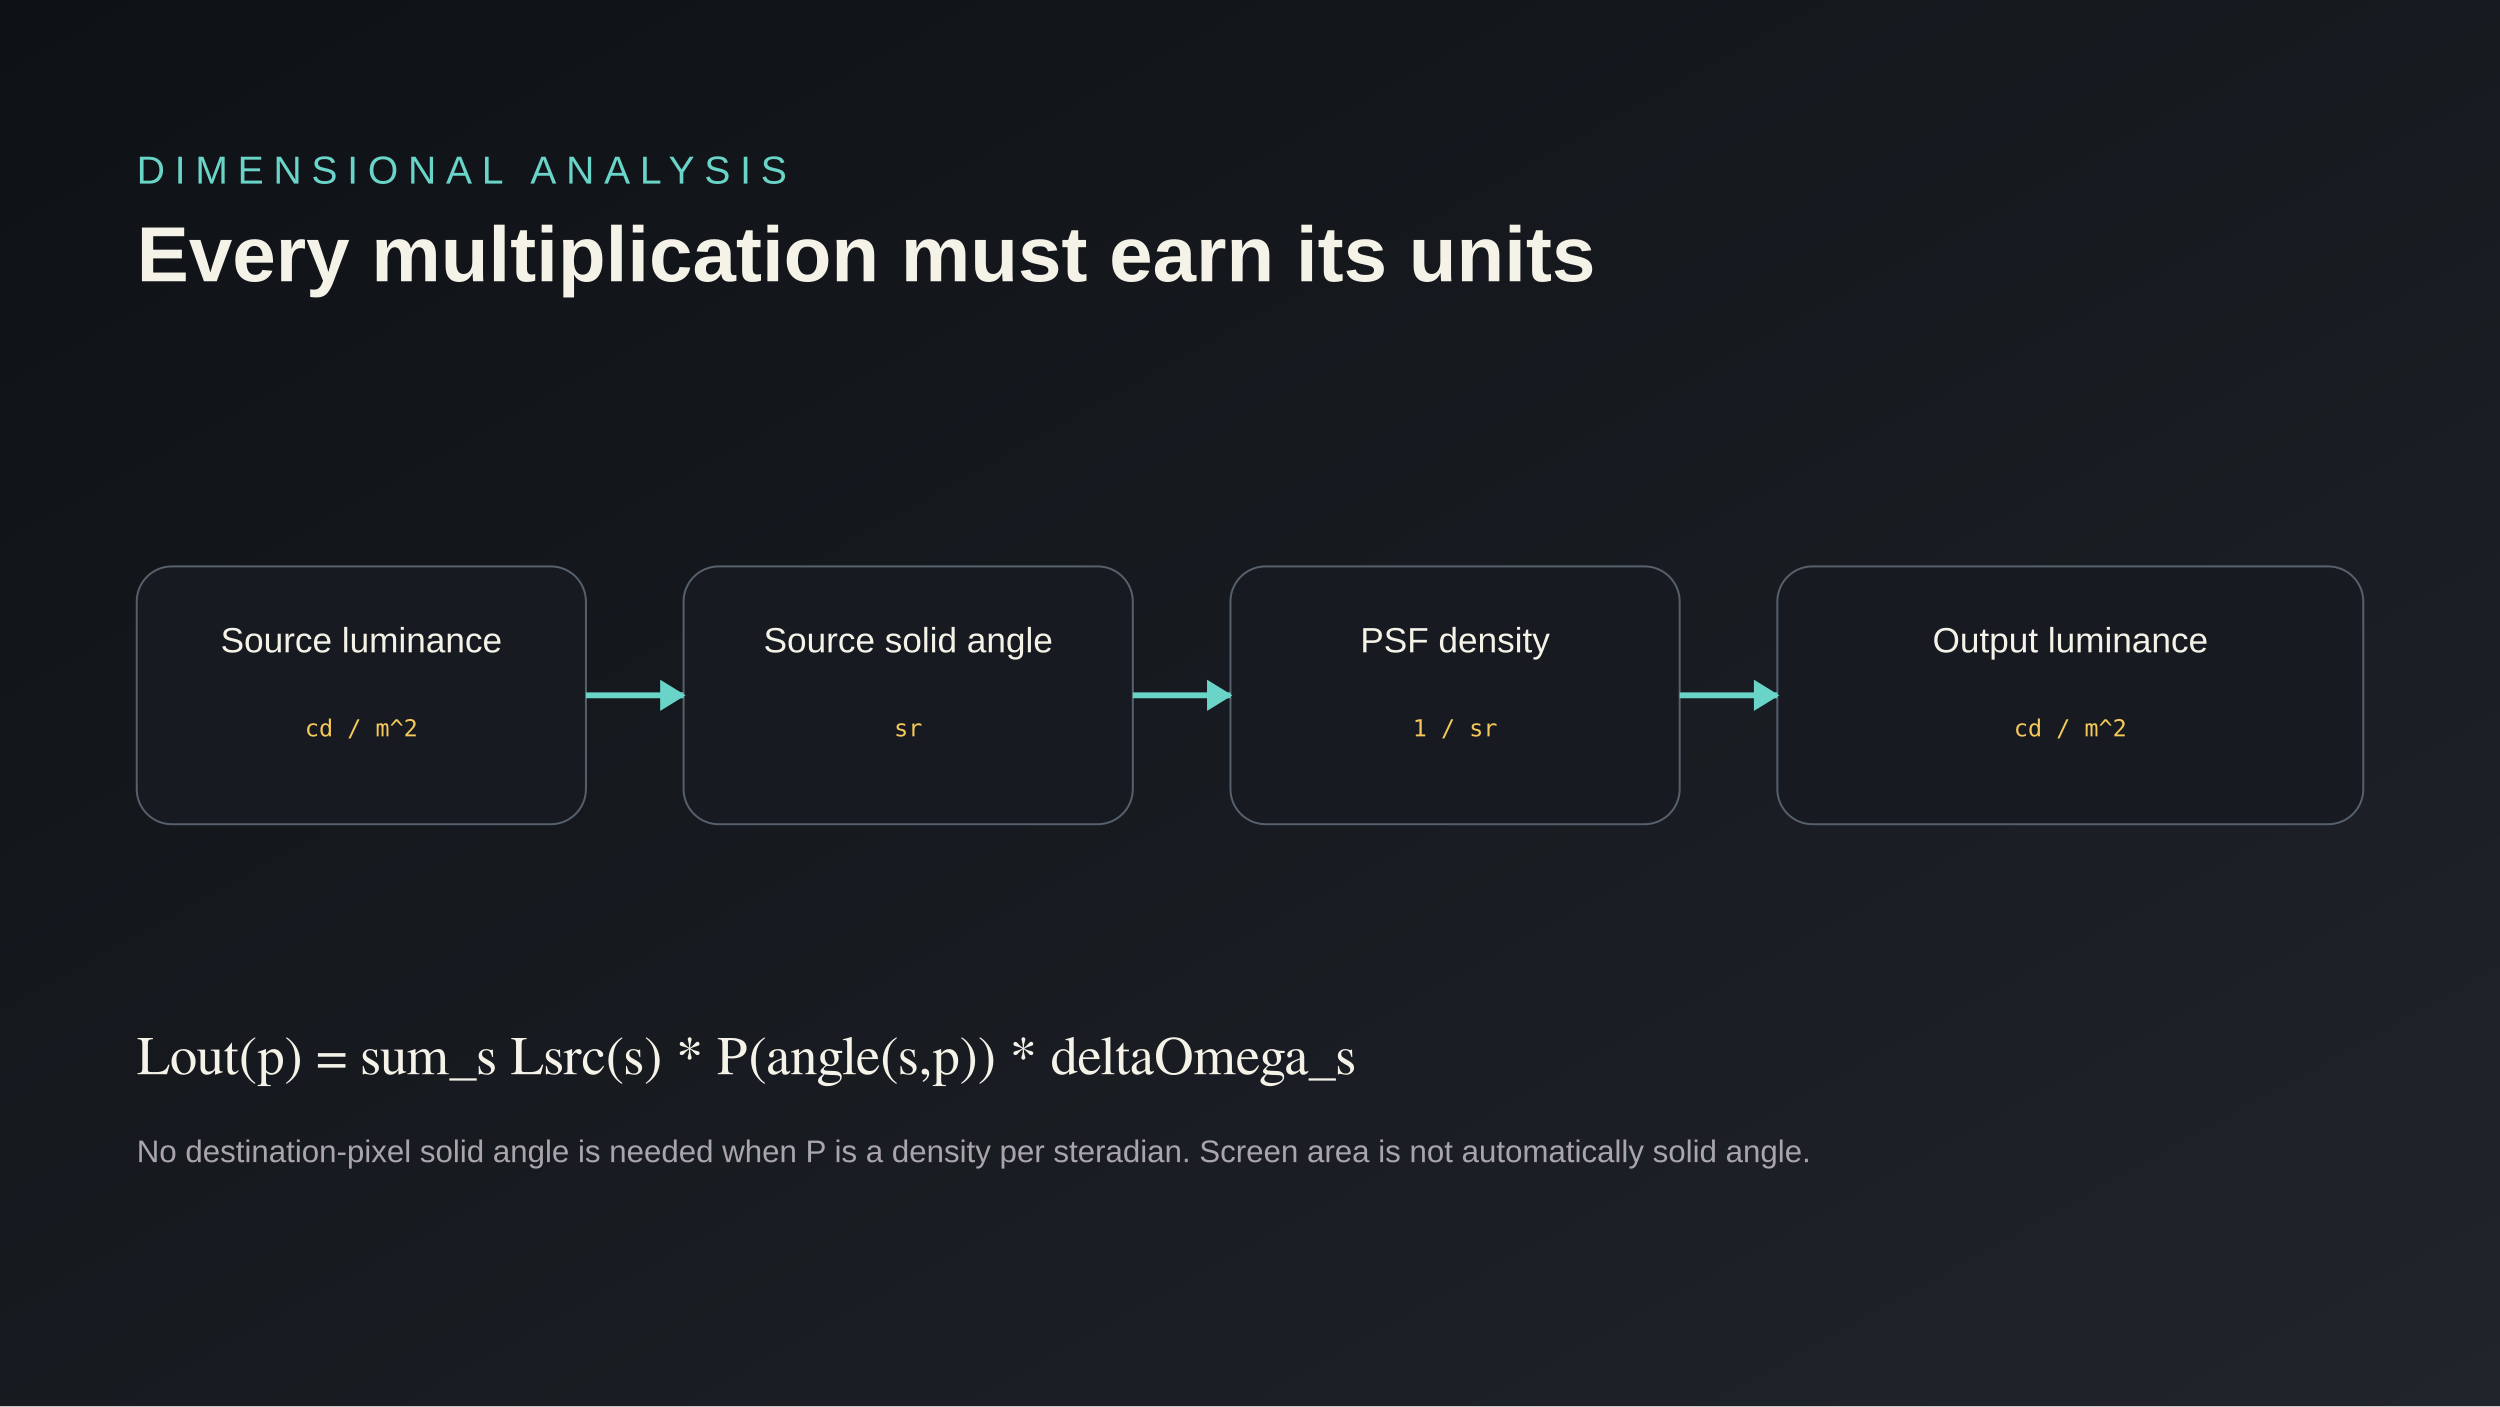
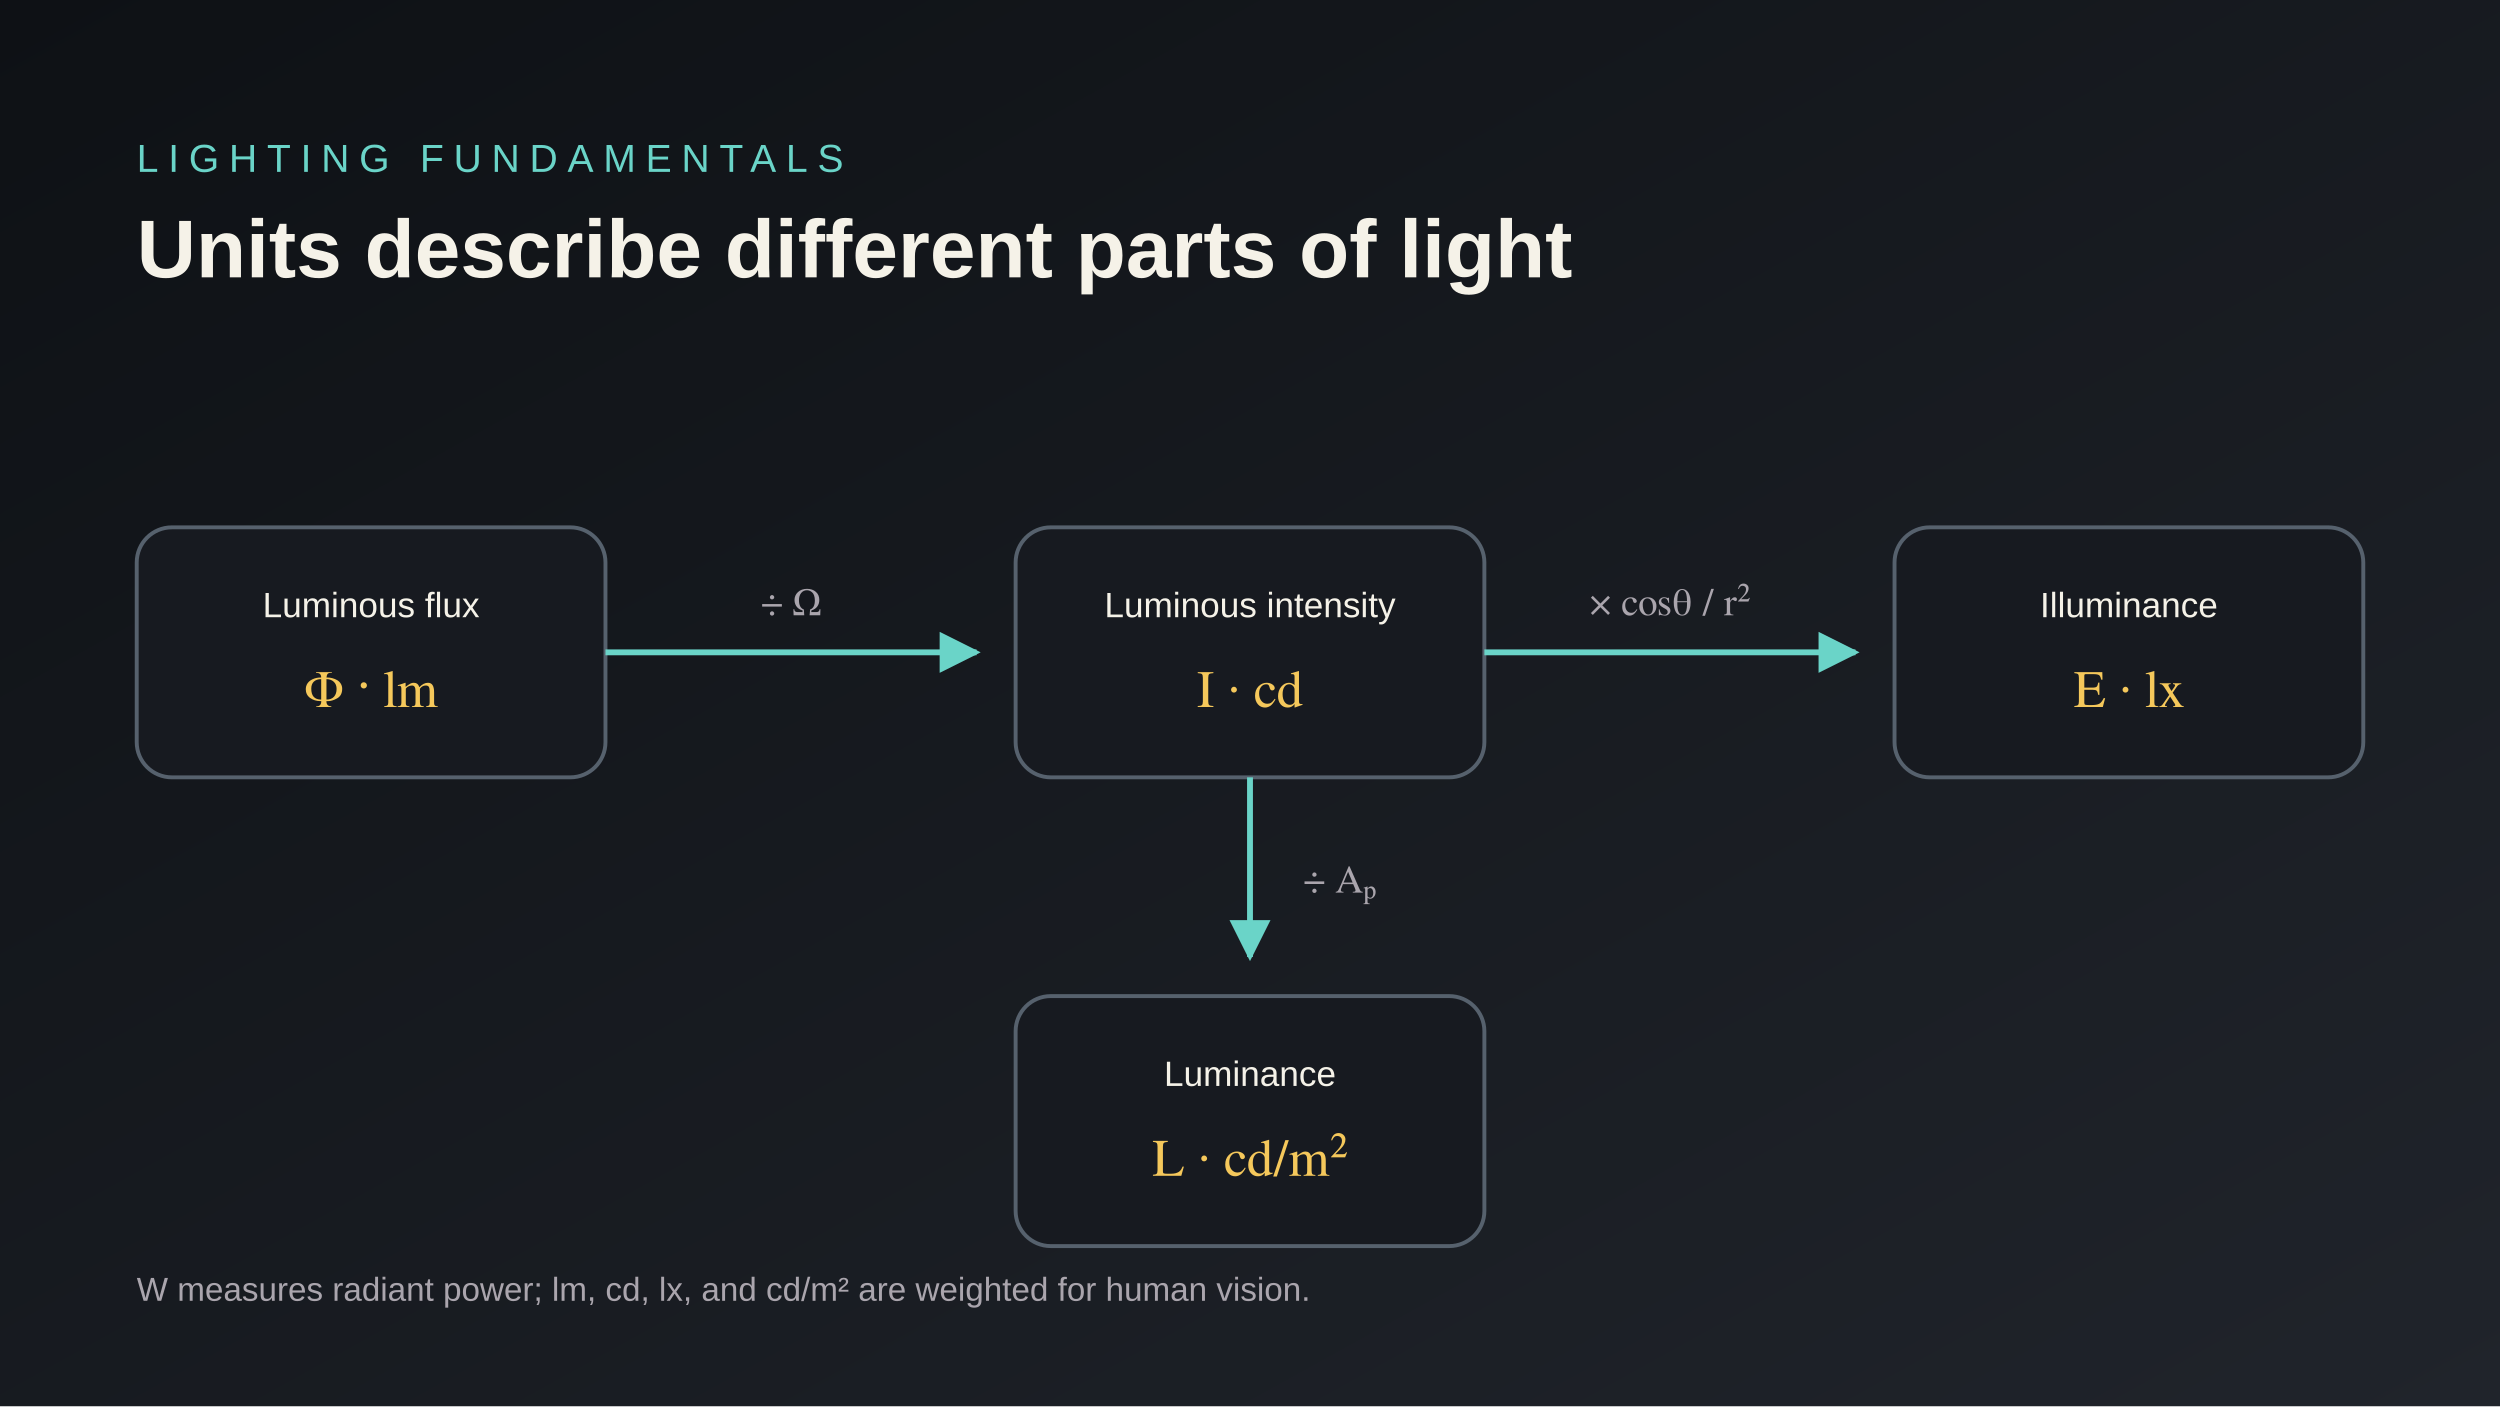
<svg xmlns="http://www.w3.org/2000/svg" viewBox="0 0 1280 720" role="img" aria-labelledby="t d">
  <defs>
    <linearGradient id="bg" x2="1" y2="1">
      <stop stop-color="#0e1115" />
      <stop offset="1" stop-color="#20242b" />
    </linearGradient>
+     <marker id="arrow" viewBox="0 0 10 10" refX="9" refY="5" markerWidth="7" markerHeight="7" orient="auto-start-reverse">
+       <path d="M0 0 10 5 0 10z" fill="#6ad4c8" />
+     </marker>
  </defs>
  <rect width="1280" height="720" fill="url(#bg)" />
-   <text x="70" y="94" fill="#6ad4c8" font-family="Arial" font-size="20" letter-spacing="5">DIMENSIONAL ANALYSIS</text>
-   <text x="70" y="144" fill="#f5f2e8" font-family="Arial" font-size="40" font-weight="700">Every multiplication must earn its units</text>
+   <text x="70" y="88" fill="#6ad4c8" font-family="Arial" font-size="20" letter-spacing="5">LIGHTING FUNDAMENTALS</text>
+   <text x="70" y="142" fill="#f5f2e8" font-family="Arial" font-size="42" font-weight="700">Units describe different parts of light</text>
  <g font-family="Arial" text-anchor="middle">
-     <g fill="#171a20" stroke="#56616d">
-       <rect x="70" y="290" width="230" height="132" rx="18" />
-       <rect x="350" y="290" width="230" height="132" rx="18" />
-       <rect x="630" y="290" width="230" height="132" rx="18" />
-       <rect x="910" y="290" width="300" height="132" rx="18" />
+     <g fill="#171a20" stroke="#56616d" stroke-width="2">
+       <rect x="70" y="270" width="240" height="128" rx="18" />
+       <rect x="520" y="270" width="240" height="128" rx="18" />
+       <rect x="970" y="270" width="240" height="128" rx="18" />
+       <rect x="520" y="510" width="240" height="128" rx="18" />
    </g>
    <g fill="#f5f2e8">
-       <text x="185" y="334" font-size="18">Source luminance</text>
-       <text x="185" y="377" fill="#f5c85b" font-family="monospace">cd / m^2</text>
-       <text x="465" y="334" font-size="18">Source solid angle</text>
-       <text x="465" y="377" fill="#f5c85b" font-family="monospace">sr</text>
-       <text x="745" y="334" font-size="18">PSF density</text>
-       <text x="745" y="377" fill="#f5c85b" font-family="monospace">1 / sr</text>
-       <text x="1060" y="334" font-size="18">Output luminance</text>
-       <text x="1060" y="377" fill="#f5c85b" font-family="monospace">cd / m^2</text>
+       <text x="190" y="316" font-size="18">Luminous flux</text>
+       <text x="190" y="362" fill="#f5c85b" font-family="Cambria Math,serif" font-size="27">Φ · lm</text>
+       <text x="640" y="316" font-size="18">Luminous intensity</text>
+       <text x="640" y="362" fill="#f5c85b" font-family="Cambria Math,serif" font-size="27">I · cd</text>
+       <text x="1090" y="316" font-size="18">Illuminance</text>
+       <text x="1090" y="362" fill="#f5c85b" font-family="Cambria Math,serif" font-size="27">E · lx</text>
+       <text x="640" y="556" font-size="18">Luminance</text>
+       <text x="640" y="602" fill="#f5c85b" font-family="Cambria Math,serif" font-size="27">L · cd/m²</text>
    </g>
  </g>
-   <g stroke="#6ad4c8" stroke-width="3">
-     <path d="M300 356h50M580 356h50M860 356h50" />
+   <g fill="none" stroke="#6ad4c8" stroke-width="3" marker-end="url(#arrow)">
+     <path d="M310 334H500" />
+     <path d="M760 334H950" />
+     <path d="M640 398V490" />
  </g>
-   <g fill="#6ad4c8">
-     <path d="m338 348 13 8-13 8z" />
-     <path d="m618 348 13 8-13 8z" />
-     <path d="m898 348 13 8-13 8z" />
+   <g fill="#aaa5ad" font-family="Cambria Math,serif" font-size="20" text-anchor="middle">
+     <text x="405" y="315">÷ Ω</text>
+     <text x="855" y="315">× cosθ / r²</text>
+     <text x="686" y="457">÷ Aₚ</text>
  </g>
-   <text x="70" y="550" fill="#f5f2e8" font-family="Cambria Math,serif" font-size="28">Lout(p) = sum_s Lsrc(s) * P(angle(s,p)) * deltaOmega_s</text>
-   <text x="70" y="595" fill="#aaa5ad" font-family="Arial" font-size="16">No destination-pixel solid angle is needed when P is a density per steradian. Screen area is not automatically solid angle.</text>
+   <text x="70" y="666" fill="#aaa5ad" font-family="Arial" font-size="17">W measures radiant power; lm, cd, lx, and cd/m² are weighted for human vision.</text>
</svg>
